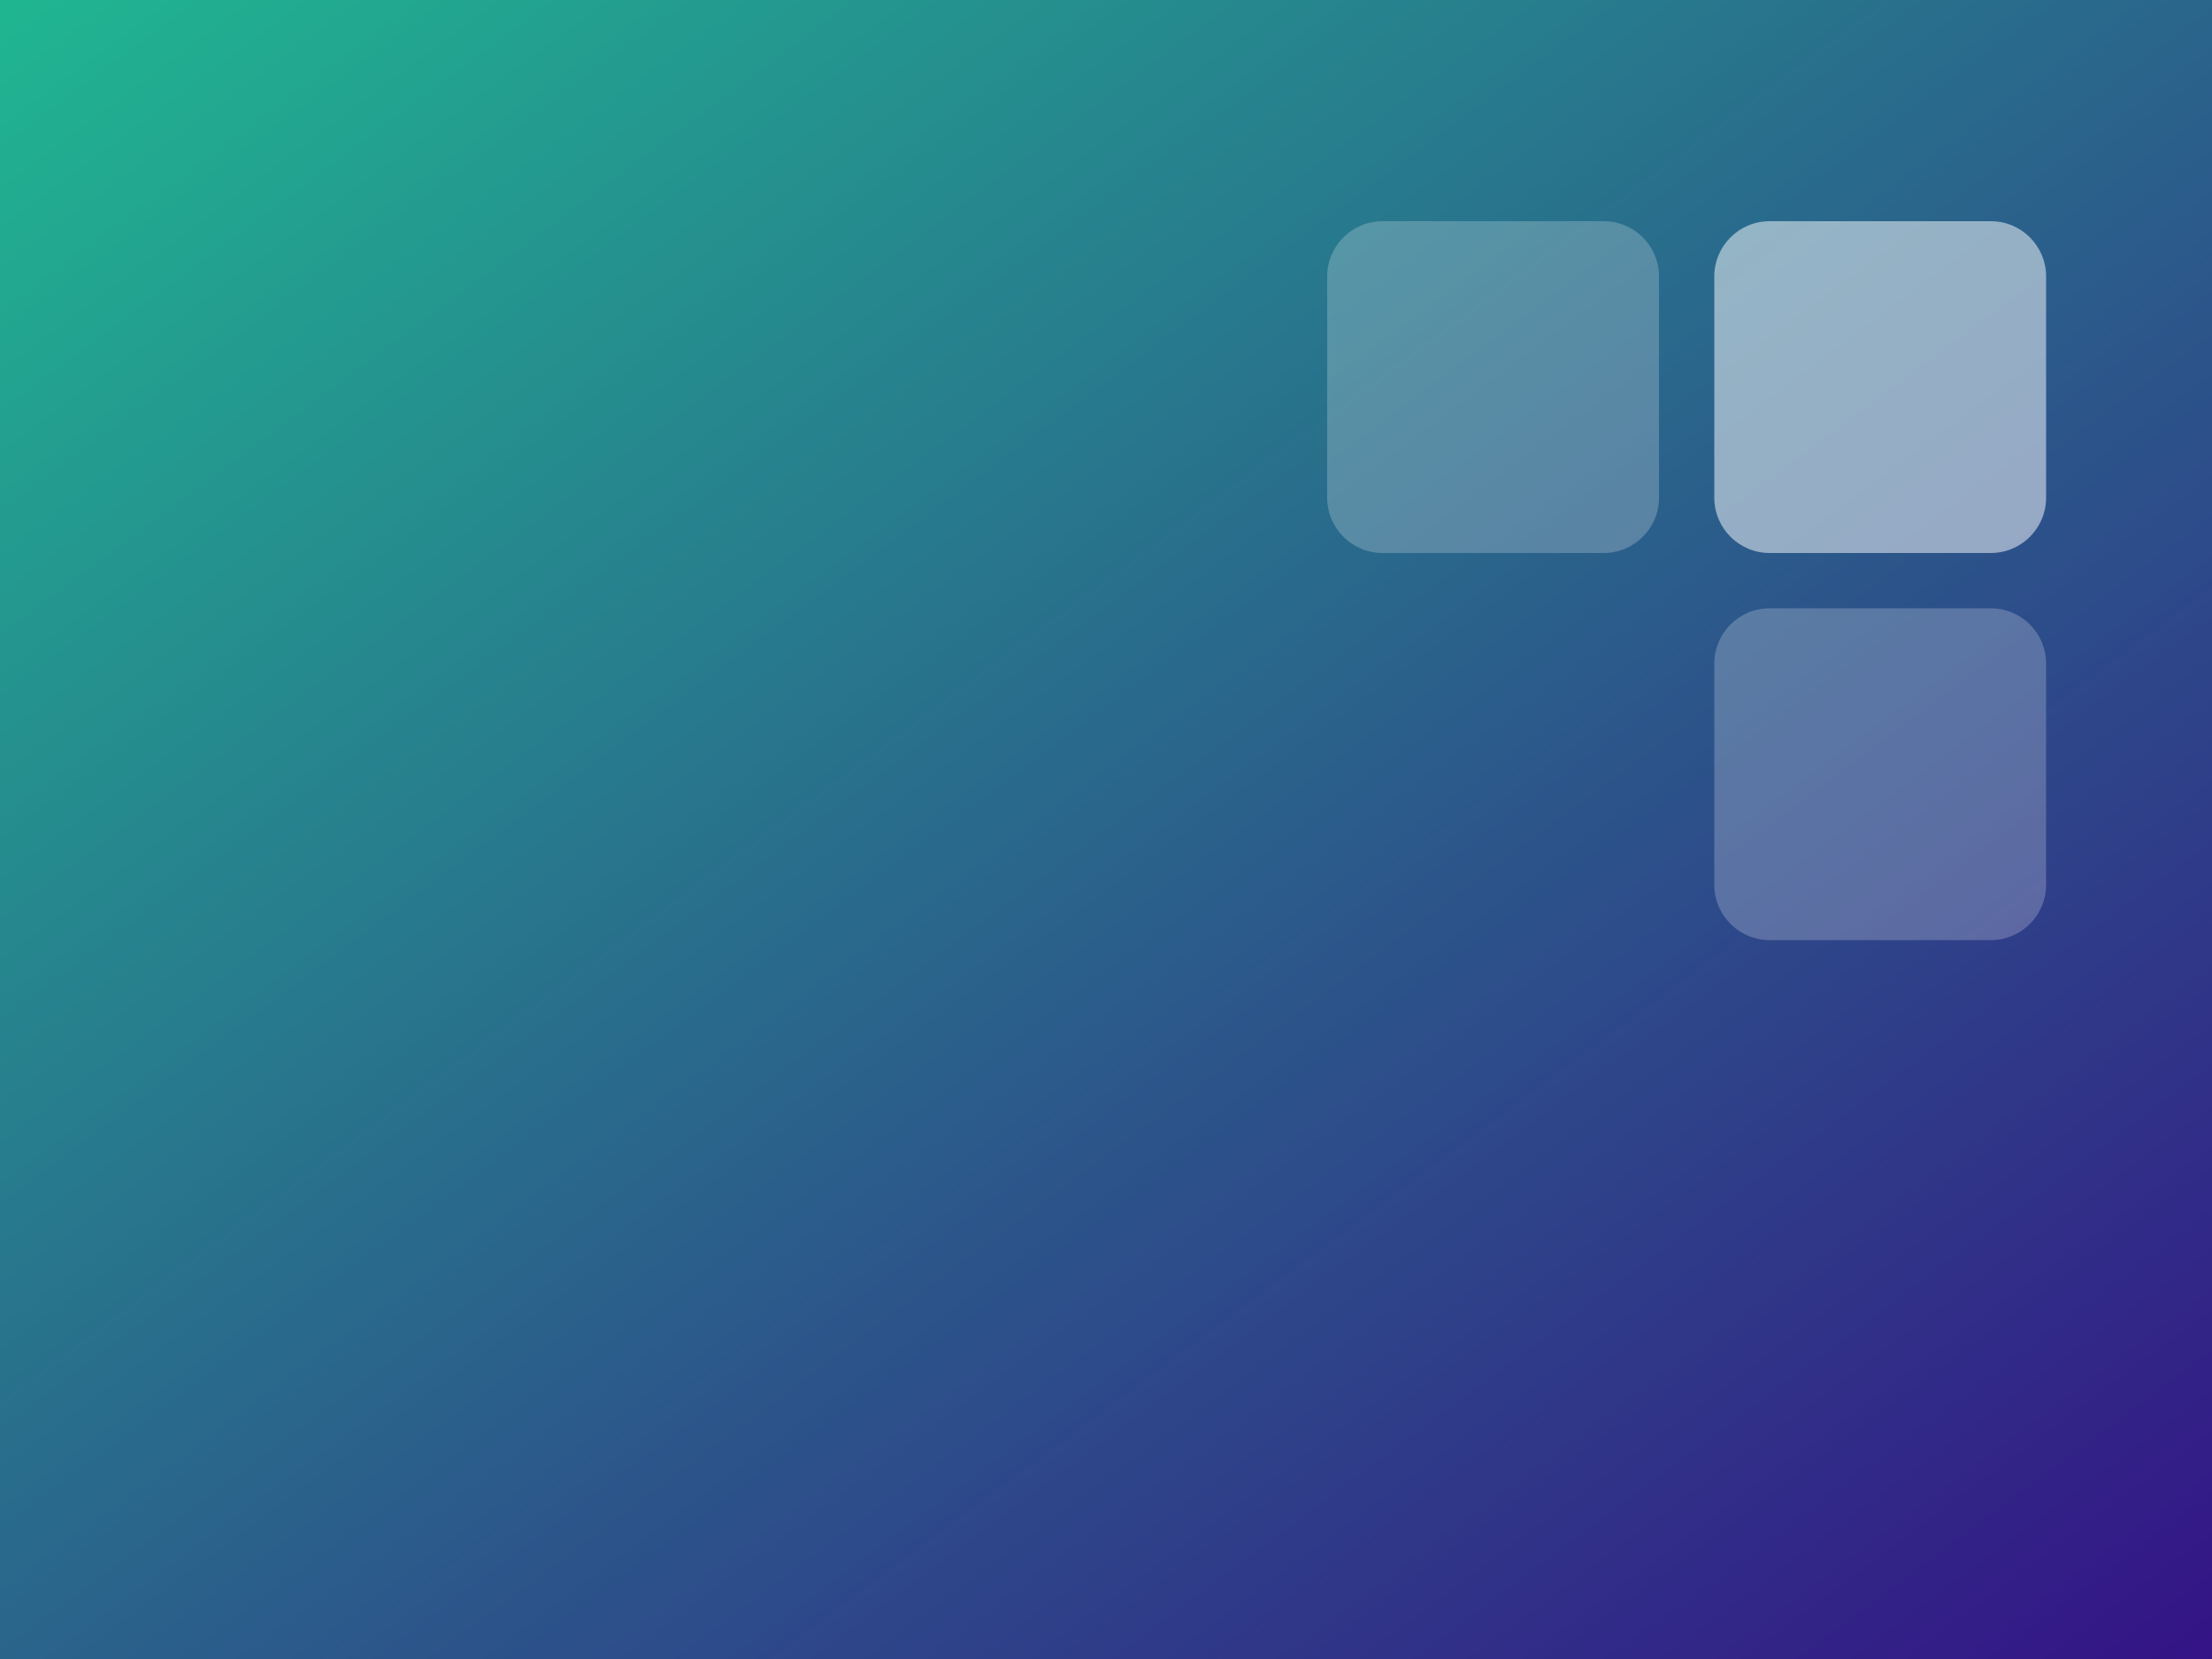
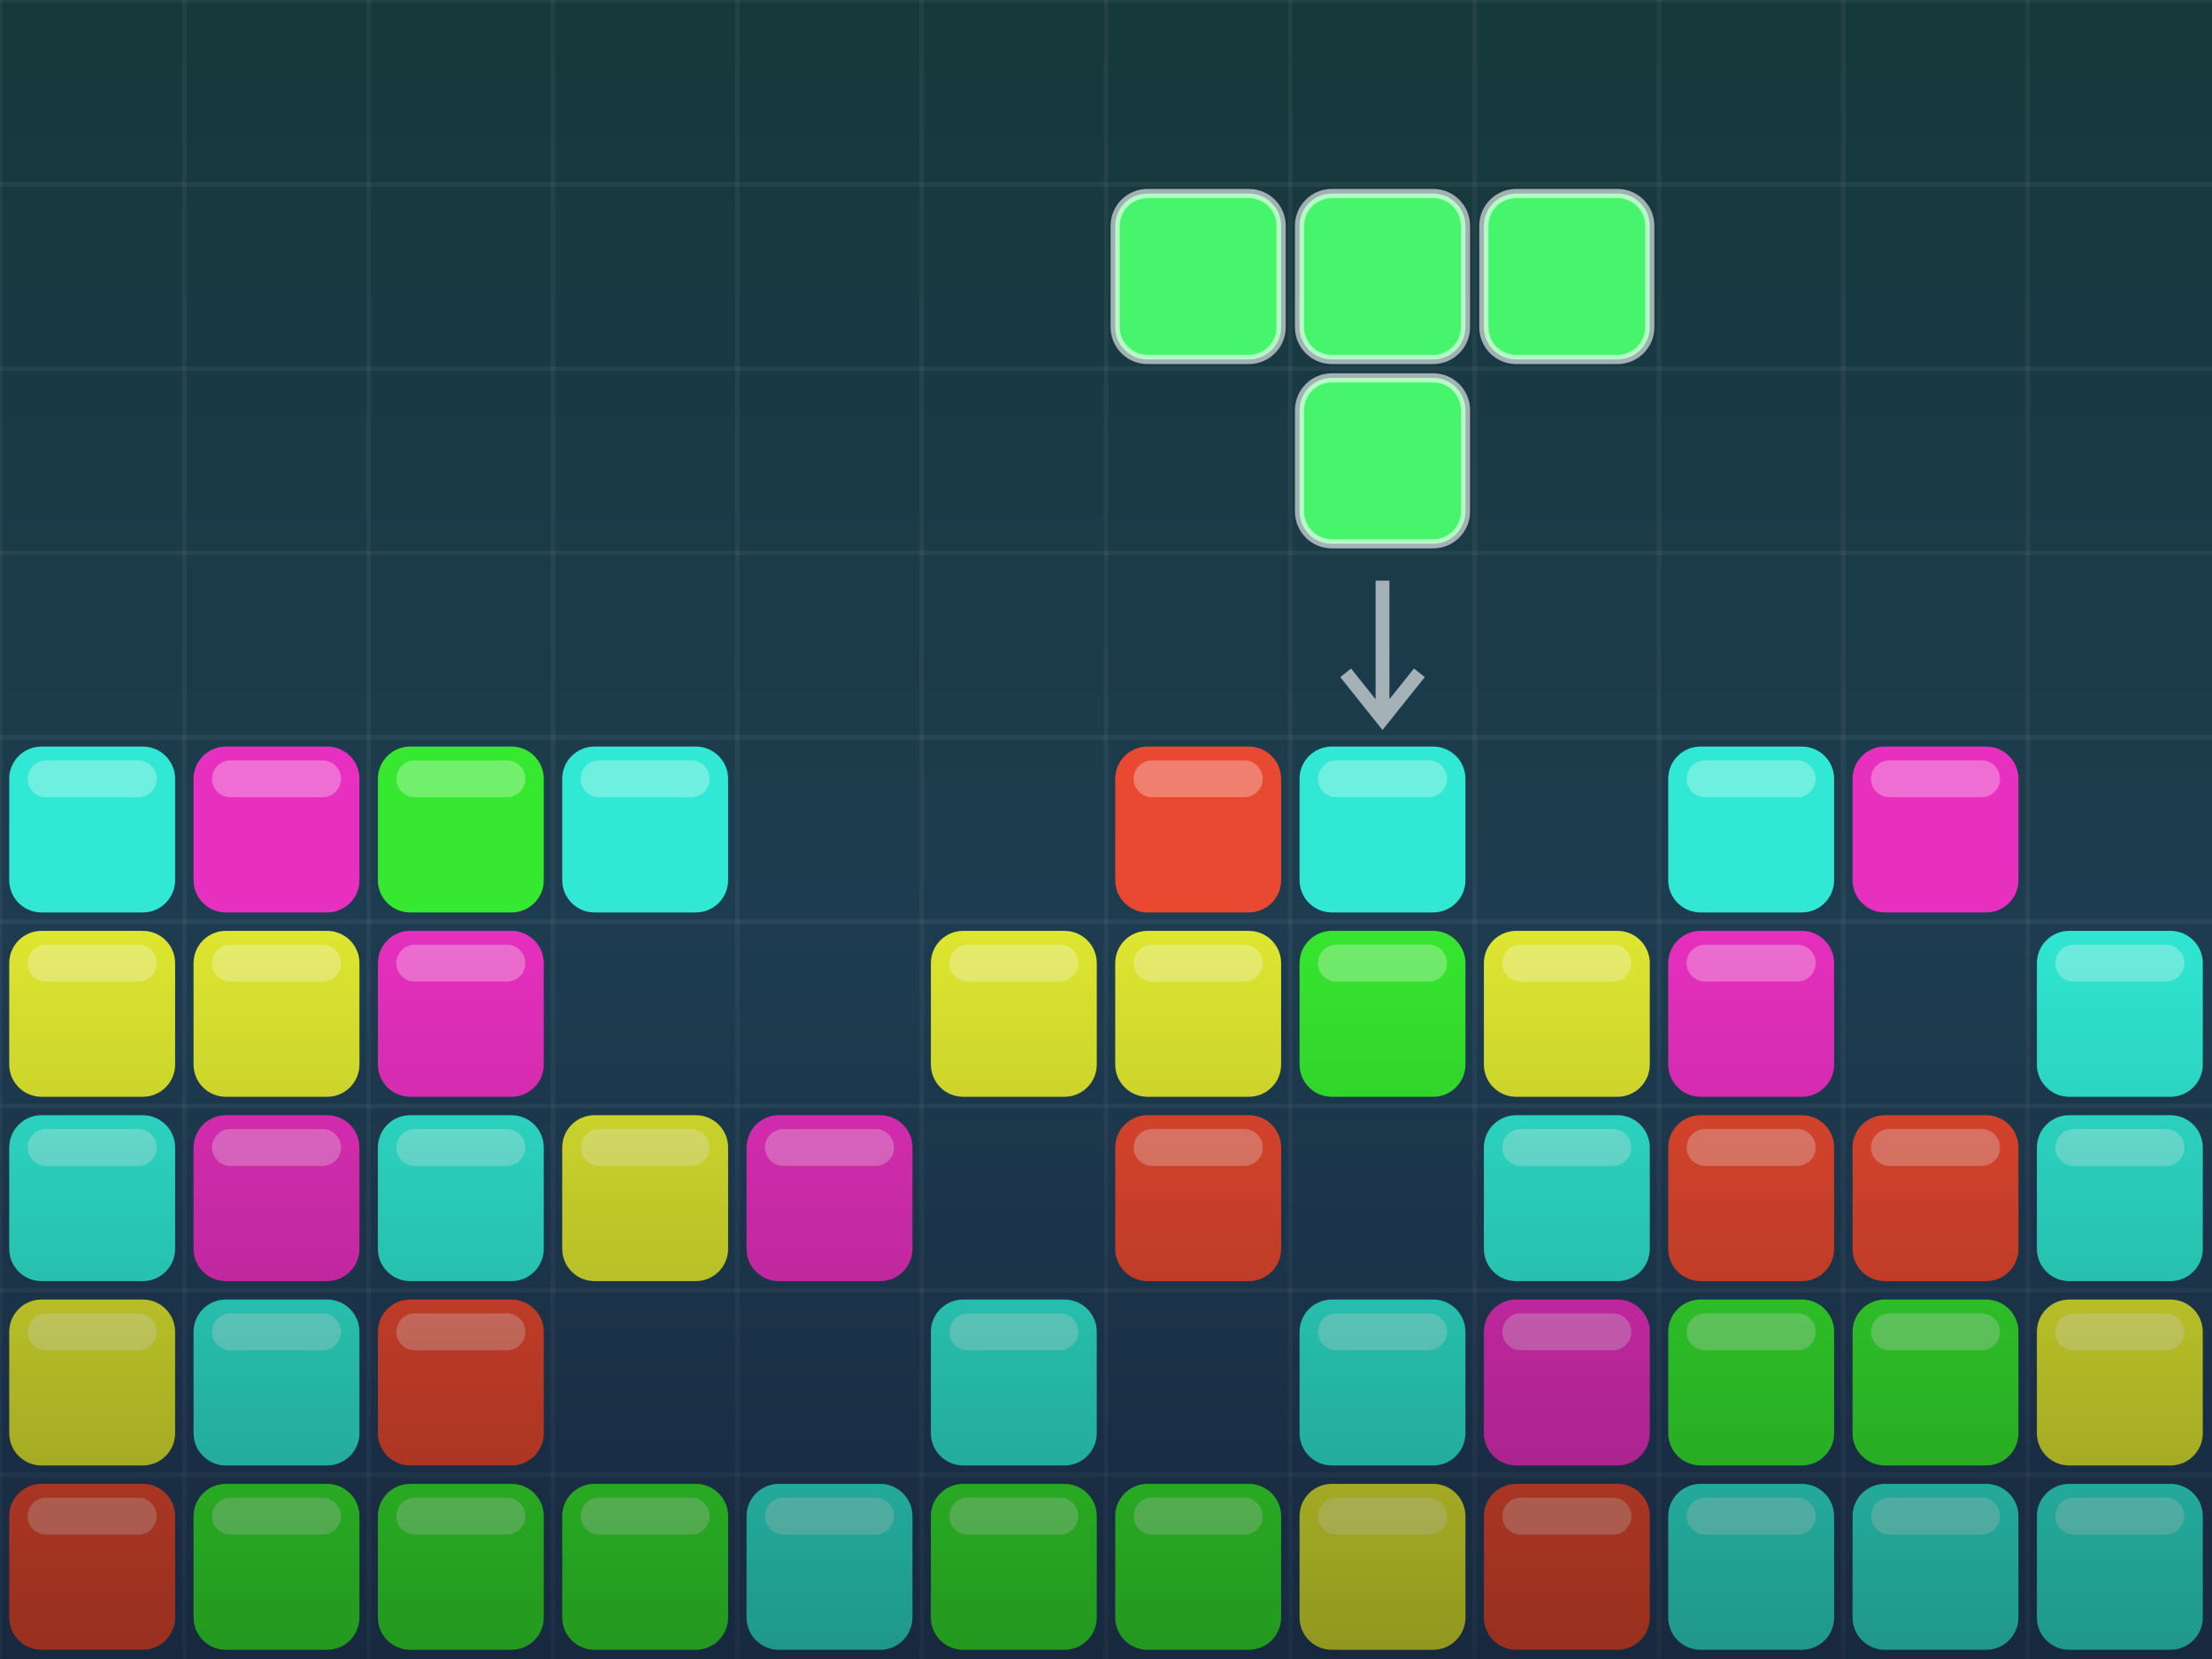
- <svg xmlns="http://www.w3.org/2000/svg" viewBox="0 0 400 300">
+ <svg xmlns="http://www.w3.org/2000/svg" viewBox="0 0 480 360" preserveAspectRatio="xMidYMid slice">
  <defs>
-     <linearGradient id="g" x1="0" y1="0" x2="1" y2="1">
-       <stop offset="0" stop-color="hsl(165 70% 42%)" />
-       <stop offset="1" stop-color="hsl(257 75% 30%)" />
+     <linearGradient id="bg" x1="0" y1="0" x2="0" y2="1">
+       <stop offset="0" stop-color="hsl(183 45% 16% / 1)" />
+       <stop offset="1" stop-color="hsl(213 45% 26% / 1)" />
    </linearGradient>
-     <linearGradient id="s" x1="0" y1="0" x2="0" y2="1">
-       <stop offset=".45" stop-color="#000" stop-opacity="0" />
-       <stop offset="1" stop-color="#000" stop-opacity=".45" />
+     <linearGradient id="shade" x1="0" y1="0" x2="0" y2="1">
+       <stop offset="0.55" stop-color="rgb(0 0 0 / 0)" />
+       <stop offset="1" stop-color="rgb(0 0 0 / .35)" />
    </linearGradient>
  </defs>
-   <rect width="400" height="300" fill="url(#g)" />
-   <g fill="#fff" fill-opacity=".22">
-     <rect x="240" y="40" width="60" height="60" rx="10" />
-     <rect x="310" y="40" width="60" height="60" rx="10" fill-opacity=".5" />
-     <rect x="310" y="110" width="60" height="60" rx="10" />
+   <rect width="480" height="360" fill="url(#bg)" />
+   <g stroke="#fff" stroke-opacity=".05">
+     <line x1="0" y1="0" x2="0" y2="360" />
+     <line x1="40" y1="0" x2="40" y2="360" />
+     <line x1="80" y1="0" x2="80" y2="360" />
+     <line x1="120" y1="0" x2="120" y2="360" />
+     <line x1="160" y1="0" x2="160" y2="360" />
+     <line x1="200" y1="0" x2="200" y2="360" />
+     <line x1="240" y1="0" x2="240" y2="360" />
+     <line x1="280" y1="0" x2="280" y2="360" />
+     <line x1="320" y1="0" x2="320" y2="360" />
+     <line x1="360" y1="0" x2="360" y2="360" />
+     <line x1="400" y1="0" x2="400" y2="360" />
+     <line x1="440" y1="0" x2="440" y2="360" />
+     <line x1="0" y1="0" x2="480" y2="0" />
+     <line x1="0" y1="40" x2="480" y2="40" />
+     <line x1="0" y1="80" x2="480" y2="80" />
+     <line x1="0" y1="120" x2="480" y2="120" />
+     <line x1="0" y1="160" x2="480" y2="160" />
+     <line x1="0" y1="200" x2="480" y2="200" />
+     <line x1="0" y1="240" x2="480" y2="240" />
+     <line x1="0" y1="280" x2="480" y2="280" />
+     <line x1="0" y1="320" x2="480" y2="320" />
  </g>
+   <rect x="2" y="162" width="36" height="36" rx="7" fill="hsl(173 80% 55% / 1)" />
+   <rect x="6" y="165" width="28" height="8" rx="4" fill="#fff" opacity=".3" />
+   <rect x="42" y="162" width="36" height="36" rx="7" fill="hsl(313 80% 55% / 1)" />
+   <rect x="46" y="165" width="28" height="8" rx="4" fill="#fff" opacity=".3" />
+   <rect x="82" y="162" width="36" height="36" rx="7" fill="hsl(118 80% 55% / 1)" />
+   <rect x="86" y="165" width="28" height="8" rx="4" fill="#fff" opacity=".3" />
+   <rect x="122" y="162" width="36" height="36" rx="7" fill="hsl(173 80% 55% / 1)" />
+   <rect x="126" y="165" width="28" height="8" rx="4" fill="#fff" opacity=".3" />
+   <rect x="242" y="162" width="36" height="36" rx="7" fill="hsl(8 80% 55% / 1)" />
+   <rect x="246" y="165" width="28" height="8" rx="4" fill="#fff" opacity=".3" />
+   <rect x="282" y="162" width="36" height="36" rx="7" fill="hsl(173 80% 55% / 1)" />
+   <rect x="286" y="165" width="28" height="8" rx="4" fill="#fff" opacity=".3" />
+   <rect x="362" y="162" width="36" height="36" rx="7" fill="hsl(173 80% 55% / 1)" />
+   <rect x="366" y="165" width="28" height="8" rx="4" fill="#fff" opacity=".3" />
+   <rect x="402" y="162" width="36" height="36" rx="7" fill="hsl(313 80% 55% / 1)" />
+   <rect x="406" y="165" width="28" height="8" rx="4" fill="#fff" opacity=".3" />
+   <rect x="2" y="202" width="36" height="36" rx="7" fill="hsl(63 80% 55% / 1)" />
+   <rect x="6" y="205" width="28" height="8" rx="4" fill="#fff" opacity=".3" />
+   <rect x="42" y="202" width="36" height="36" rx="7" fill="hsl(63 80% 55% / 1)" />
+   <rect x="46" y="205" width="28" height="8" rx="4" fill="#fff" opacity=".3" />
+   <rect x="82" y="202" width="36" height="36" rx="7" fill="hsl(313 80% 55% / 1)" />
+   <rect x="86" y="205" width="28" height="8" rx="4" fill="#fff" opacity=".3" />
+   <rect x="202" y="202" width="36" height="36" rx="7" fill="hsl(63 80% 55% / 1)" />
+   <rect x="206" y="205" width="28" height="8" rx="4" fill="#fff" opacity=".3" />
+   <rect x="242" y="202" width="36" height="36" rx="7" fill="hsl(63 80% 55% / 1)" />
+   <rect x="246" y="205" width="28" height="8" rx="4" fill="#fff" opacity=".3" />
+   <rect x="282" y="202" width="36" height="36" rx="7" fill="hsl(118 80% 55% / 1)" />
+   <rect x="286" y="205" width="28" height="8" rx="4" fill="#fff" opacity=".3" />
+   <rect x="322" y="202" width="36" height="36" rx="7" fill="hsl(63 80% 55% / 1)" />
+   <rect x="326" y="205" width="28" height="8" rx="4" fill="#fff" opacity=".3" />
+   <rect x="362" y="202" width="36" height="36" rx="7" fill="hsl(313 80% 55% / 1)" />
+   <rect x="366" y="205" width="28" height="8" rx="4" fill="#fff" opacity=".3" />
+   <rect x="442" y="202" width="36" height="36" rx="7" fill="hsl(173 80% 55% / 1)" />
+   <rect x="446" y="205" width="28" height="8" rx="4" fill="#fff" opacity=".3" />
+   <rect x="2" y="242" width="36" height="36" rx="7" fill="hsl(173 80% 55% / 1)" />
+   <rect x="6" y="245" width="28" height="8" rx="4" fill="#fff" opacity=".3" />
+   <rect x="42" y="242" width="36" height="36" rx="7" fill="hsl(313 80% 55% / 1)" />
+   <rect x="46" y="245" width="28" height="8" rx="4" fill="#fff" opacity=".3" />
+   <rect x="82" y="242" width="36" height="36" rx="7" fill="hsl(173 80% 55% / 1)" />
+   <rect x="86" y="245" width="28" height="8" rx="4" fill="#fff" opacity=".3" />
+   <rect x="122" y="242" width="36" height="36" rx="7" fill="hsl(63 80% 55% / 1)" />
+   <rect x="126" y="245" width="28" height="8" rx="4" fill="#fff" opacity=".3" />
+   <rect x="162" y="242" width="36" height="36" rx="7" fill="hsl(313 80% 55% / 1)" />
+   <rect x="166" y="245" width="28" height="8" rx="4" fill="#fff" opacity=".3" />
+   <rect x="242" y="242" width="36" height="36" rx="7" fill="hsl(8 80% 55% / 1)" />
+   <rect x="246" y="245" width="28" height="8" rx="4" fill="#fff" opacity=".3" />
+   <rect x="322" y="242" width="36" height="36" rx="7" fill="hsl(173 80% 55% / 1)" />
+   <rect x="326" y="245" width="28" height="8" rx="4" fill="#fff" opacity=".3" />
+   <rect x="362" y="242" width="36" height="36" rx="7" fill="hsl(8 80% 55% / 1)" />
+   <rect x="366" y="245" width="28" height="8" rx="4" fill="#fff" opacity=".3" />
+   <rect x="402" y="242" width="36" height="36" rx="7" fill="hsl(8 80% 55% / 1)" />
+   <rect x="406" y="245" width="28" height="8" rx="4" fill="#fff" opacity=".3" />
+   <rect x="442" y="242" width="36" height="36" rx="7" fill="hsl(173 80% 55% / 1)" />
+   <rect x="446" y="245" width="28" height="8" rx="4" fill="#fff" opacity=".3" />
+   <rect x="2" y="282" width="36" height="36" rx="7" fill="hsl(63 80% 55% / 1)" />
+   <rect x="6" y="285" width="28" height="8" rx="4" fill="#fff" opacity=".3" />
+   <rect x="42" y="282" width="36" height="36" rx="7" fill="hsl(173 80% 55% / 1)" />
+   <rect x="46" y="285" width="28" height="8" rx="4" fill="#fff" opacity=".3" />
+   <rect x="82" y="282" width="36" height="36" rx="7" fill="hsl(8 80% 55% / 1)" />
+   <rect x="86" y="285" width="28" height="8" rx="4" fill="#fff" opacity=".3" />
+   <rect x="202" y="282" width="36" height="36" rx="7" fill="hsl(173 80% 55% / 1)" />
+   <rect x="206" y="285" width="28" height="8" rx="4" fill="#fff" opacity=".3" />
+   <rect x="282" y="282" width="36" height="36" rx="7" fill="hsl(173 80% 55% / 1)" />
+   <rect x="286" y="285" width="28" height="8" rx="4" fill="#fff" opacity=".3" />
+   <rect x="322" y="282" width="36" height="36" rx="7" fill="hsl(313 80% 55% / 1)" />
+   <rect x="326" y="285" width="28" height="8" rx="4" fill="#fff" opacity=".3" />
+   <rect x="362" y="282" width="36" height="36" rx="7" fill="hsl(118 80% 55% / 1)" />
+   <rect x="366" y="285" width="28" height="8" rx="4" fill="#fff" opacity=".3" />
+   <rect x="402" y="282" width="36" height="36" rx="7" fill="hsl(118 80% 55% / 1)" />
+   <rect x="406" y="285" width="28" height="8" rx="4" fill="#fff" opacity=".3" />
+   <rect x="442" y="282" width="36" height="36" rx="7" fill="hsl(63 80% 55% / 1)" />
+   <rect x="446" y="285" width="28" height="8" rx="4" fill="#fff" opacity=".3" />
+   <rect x="2" y="322" width="36" height="36" rx="7" fill="hsl(8 80% 55% / 1)" />
+   <rect x="6" y="325" width="28" height="8" rx="4" fill="#fff" opacity=".3" />
+   <rect x="42" y="322" width="36" height="36" rx="7" fill="hsl(118 80% 55% / 1)" />
+   <rect x="46" y="325" width="28" height="8" rx="4" fill="#fff" opacity=".3" />
+   <rect x="82" y="322" width="36" height="36" rx="7" fill="hsl(118 80% 55% / 1)" />
+   <rect x="86" y="325" width="28" height="8" rx="4" fill="#fff" opacity=".3" />
+   <rect x="122" y="322" width="36" height="36" rx="7" fill="hsl(118 80% 55% / 1)" />
+   <rect x="126" y="325" width="28" height="8" rx="4" fill="#fff" opacity=".3" />
+   <rect x="162" y="322" width="36" height="36" rx="7" fill="hsl(173 80% 55% / 1)" />
+   <rect x="166" y="325" width="28" height="8" rx="4" fill="#fff" opacity=".3" />
+   <rect x="202" y="322" width="36" height="36" rx="7" fill="hsl(118 80% 55% / 1)" />
+   <rect x="206" y="325" width="28" height="8" rx="4" fill="#fff" opacity=".3" />
+   <rect x="242" y="322" width="36" height="36" rx="7" fill="hsl(118 80% 55% / 1)" />
+   <rect x="246" y="325" width="28" height="8" rx="4" fill="#fff" opacity=".3" />
+   <rect x="282" y="322" width="36" height="36" rx="7" fill="hsl(63 80% 55% / 1)" />
+   <rect x="286" y="325" width="28" height="8" rx="4" fill="#fff" opacity=".3" />
+   <rect x="322" y="322" width="36" height="36" rx="7" fill="hsl(8 80% 55% / 1)" />
+   <rect x="326" y="325" width="28" height="8" rx="4" fill="#fff" opacity=".3" />
+   <rect x="362" y="322" width="36" height="36" rx="7" fill="hsl(173 80% 55% / 1)" />
+   <rect x="366" y="325" width="28" height="8" rx="4" fill="#fff" opacity=".3" />
+   <rect x="402" y="322" width="36" height="36" rx="7" fill="hsl(173 80% 55% / 1)" />
+   <rect x="406" y="325" width="28" height="8" rx="4" fill="#fff" opacity=".3" />
+   <rect x="442" y="322" width="36" height="36" rx="7" fill="hsl(173 80% 55% / 1)" />
+   <rect x="446" y="325" width="28" height="8" rx="4" fill="#fff" opacity=".3" />
+   <rect x="242" y="42" width="36" height="36" rx="7" fill="hsl(133 90% 62% / 1)" stroke="#fff" stroke-opacity=".6" stroke-width="2" />
+   <rect x="282" y="42" width="36" height="36" rx="7" fill="hsl(133 90% 62% / 1)" stroke="#fff" stroke-opacity=".6" stroke-width="2" />
+   <rect x="322" y="42" width="36" height="36" rx="7" fill="hsl(133 90% 62% / 1)" stroke="#fff" stroke-opacity=".6" stroke-width="2" />
+   <rect x="282" y="82" width="36" height="36" rx="7" fill="hsl(133 90% 62% / 1)" stroke="#fff" stroke-opacity=".6" stroke-width="2" />
+   <path d="M300 126 l0 30 m-8 -10 l8 10 l8 -10" stroke="#fff" stroke-width="3" fill="none" opacity=".6" />
+   <rect width="480" height="360" fill="url(#shade)" />
</svg>
